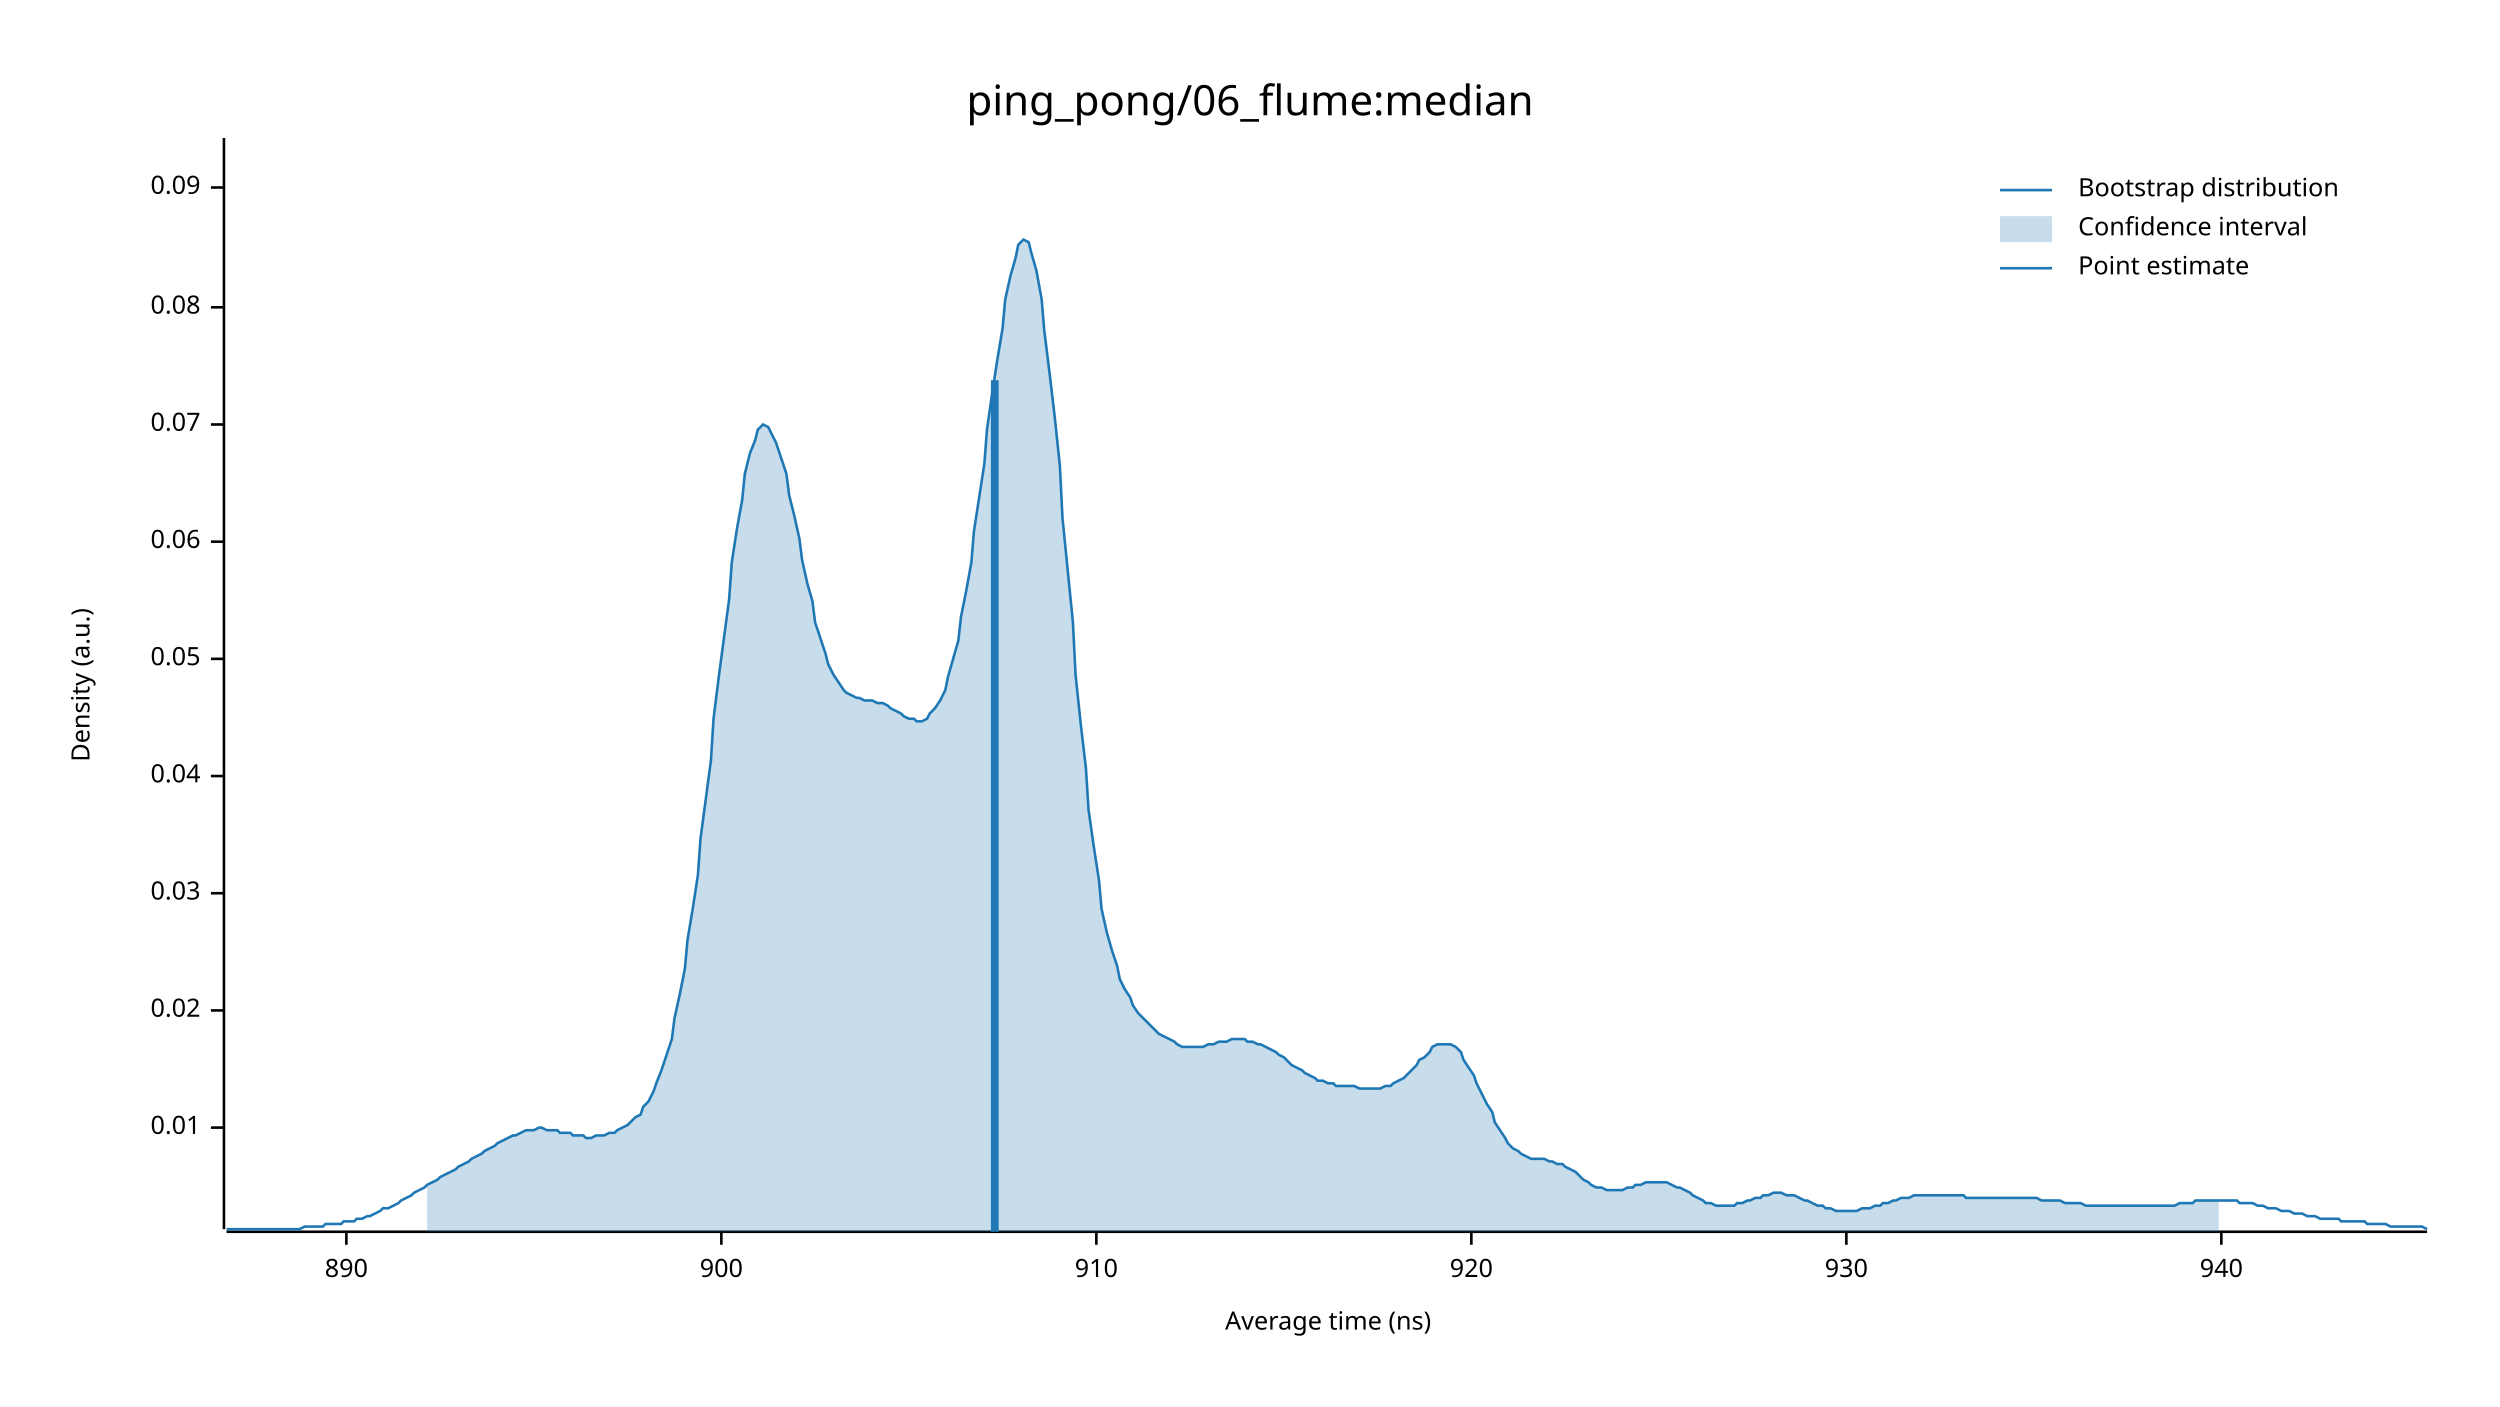
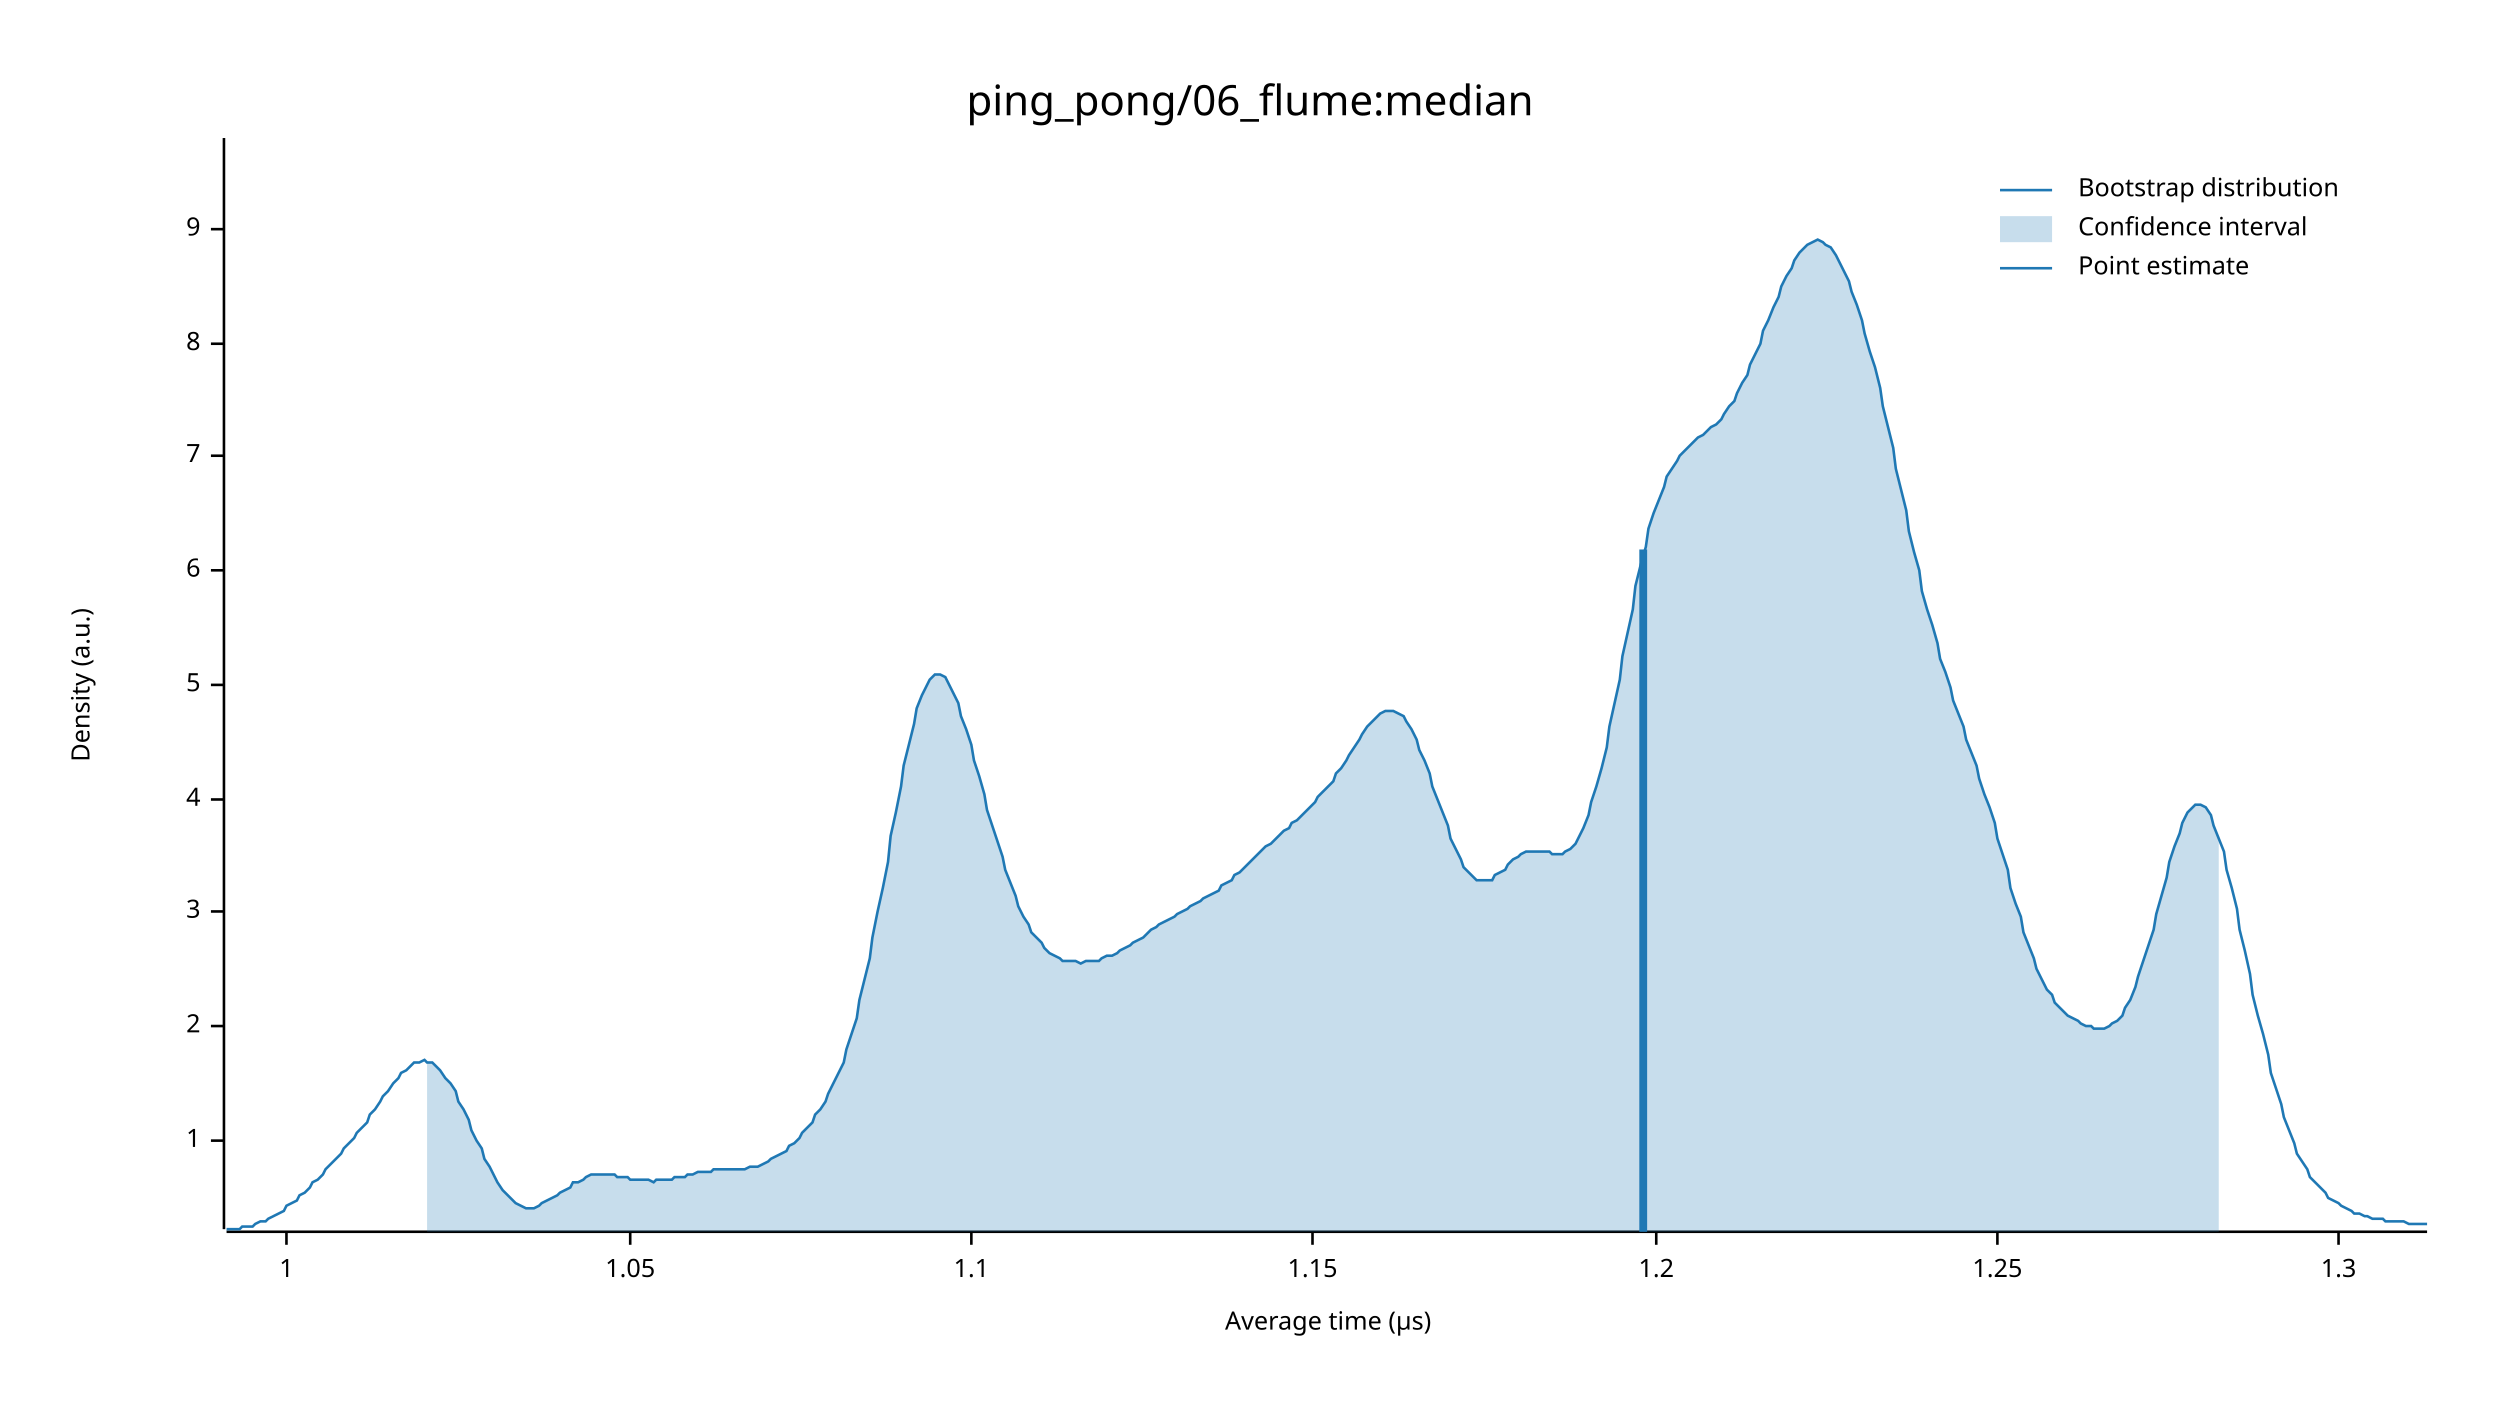
<svg xmlns="http://www.w3.org/2000/svg" width="960" height="540" viewBox="0 0 960 540">
  <text x="480" y="32" dy="0.76em" text-anchor="middle" font-family="sans-serif" font-size="16.129" opacity="1" fill="#000000">
ping_pong/06_flume:median
</text>
  <text x="27" y="263" dy="0.76em" text-anchor="middle" font-family="sans-serif" font-size="9.677" opacity="1" fill="#000000" transform="rotate(270, 27, 263)">
Density (a.u.)
</text>
  <text x="510" y="513" dy="-0.5ex" text-anchor="middle" font-family="sans-serif" font-size="9.677" opacity="1" fill="#000000">
- Average time (ns)
+ Average time (µs)
</text>
  <polyline fill="none" opacity="1" stroke="#000000" stroke-width="1" points="86,53 86,472 " />
-   <text x="77" y="433" dy="0.5ex" text-anchor="end" font-family="sans-serif" font-size="9.677" opacity="1" fill="#000000">
- 0.01
+   <text x="77" y="438" dy="0.5ex" text-anchor="end" font-family="sans-serif" font-size="9.677" opacity="1" fill="#000000">
+ 1
</text>
-   <polyline fill="none" opacity="1" stroke="#000000" stroke-width="1" points="81,433 86,433 " />
-   <text x="77" y="388" dy="0.5ex" text-anchor="end" font-family="sans-serif" font-size="9.677" opacity="1" fill="#000000">
- 0.02
+   <polyline fill="none" opacity="1" stroke="#000000" stroke-width="1" points="81,438 86,438 " />
+   <text x="77" y="394" dy="0.5ex" text-anchor="end" font-family="sans-serif" font-size="9.677" opacity="1" fill="#000000">
+ 2
</text>
-   <polyline fill="none" opacity="1" stroke="#000000" stroke-width="1" points="81,388 86,388 " />
-   <text x="77" y="343" dy="0.5ex" text-anchor="end" font-family="sans-serif" font-size="9.677" opacity="1" fill="#000000">
- 0.03
+   <polyline fill="none" opacity="1" stroke="#000000" stroke-width="1" points="81,394 86,394 " />
+   <text x="77" y="350" dy="0.5ex" text-anchor="end" font-family="sans-serif" font-size="9.677" opacity="1" fill="#000000">
+ 3
</text>
-   <polyline fill="none" opacity="1" stroke="#000000" stroke-width="1" points="81,343 86,343 " />
-   <text x="77" y="298" dy="0.5ex" text-anchor="end" font-family="sans-serif" font-size="9.677" opacity="1" fill="#000000">
- 0.04
+   <polyline fill="none" opacity="1" stroke="#000000" stroke-width="1" points="81,350 86,350 " />
+   <text x="77" y="307" dy="0.5ex" text-anchor="end" font-family="sans-serif" font-size="9.677" opacity="1" fill="#000000">
+ 4
</text>
-   <polyline fill="none" opacity="1" stroke="#000000" stroke-width="1" points="81,298 86,298 " />
-   <text x="77" y="253" dy="0.5ex" text-anchor="end" font-family="sans-serif" font-size="9.677" opacity="1" fill="#000000">
- 0.05
+   <polyline fill="none" opacity="1" stroke="#000000" stroke-width="1" points="81,307 86,307 " />
+   <text x="77" y="263" dy="0.5ex" text-anchor="end" font-family="sans-serif" font-size="9.677" opacity="1" fill="#000000">
+ 5
</text>
-   <polyline fill="none" opacity="1" stroke="#000000" stroke-width="1" points="81,253 86,253 " />
-   <text x="77" y="208" dy="0.5ex" text-anchor="end" font-family="sans-serif" font-size="9.677" opacity="1" fill="#000000">
- 0.06
+   <polyline fill="none" opacity="1" stroke="#000000" stroke-width="1" points="81,263 86,263 " />
+   <text x="77" y="219" dy="0.5ex" text-anchor="end" font-family="sans-serif" font-size="9.677" opacity="1" fill="#000000">
+ 6
</text>
-   <polyline fill="none" opacity="1" stroke="#000000" stroke-width="1" points="81,208 86,208 " />
-   <text x="77" y="163" dy="0.5ex" text-anchor="end" font-family="sans-serif" font-size="9.677" opacity="1" fill="#000000">
- 0.07
+   <polyline fill="none" opacity="1" stroke="#000000" stroke-width="1" points="81,219 86,219 " />
+   <text x="77" y="175" dy="0.5ex" text-anchor="end" font-family="sans-serif" font-size="9.677" opacity="1" fill="#000000">
+ 7
</text>
-   <polyline fill="none" opacity="1" stroke="#000000" stroke-width="1" points="81,163 86,163 " />
-   <text x="77" y="118" dy="0.5ex" text-anchor="end" font-family="sans-serif" font-size="9.677" opacity="1" fill="#000000">
- 0.08
+   <polyline fill="none" opacity="1" stroke="#000000" stroke-width="1" points="81,175 86,175 " />
+   <text x="77" y="132" dy="0.5ex" text-anchor="end" font-family="sans-serif" font-size="9.677" opacity="1" fill="#000000">
+ 8
</text>
-   <polyline fill="none" opacity="1" stroke="#000000" stroke-width="1" points="81,118 86,118 " />
-   <text x="77" y="72" dy="0.5ex" text-anchor="end" font-family="sans-serif" font-size="9.677" opacity="1" fill="#000000">
- 0.09
+   <polyline fill="none" opacity="1" stroke="#000000" stroke-width="1" points="81,132 86,132 " />
+   <text x="77" y="88" dy="0.5ex" text-anchor="end" font-family="sans-serif" font-size="9.677" opacity="1" fill="#000000">
+ 9
</text>
-   <polyline fill="none" opacity="1" stroke="#000000" stroke-width="1" points="81,72 86,72 " />
+   <polyline fill="none" opacity="1" stroke="#000000" stroke-width="1" points="81,88 86,88 " />
  <polyline fill="none" opacity="1" stroke="#000000" stroke-width="1" points="87,473 932,473 " />
-   <text x="133" y="483" dy="0.76em" text-anchor="middle" font-family="sans-serif" font-size="9.677" opacity="1" fill="#000000">
- 890
+   <text x="110" y="483" dy="0.76em" text-anchor="middle" font-family="sans-serif" font-size="9.677" opacity="1" fill="#000000">
+ 1
</text>
-   <polyline fill="none" opacity="1" stroke="#000000" stroke-width="1" points="133,473 133,478 " />
-   <text x="277" y="483" dy="0.76em" text-anchor="middle" font-family="sans-serif" font-size="9.677" opacity="1" fill="#000000">
- 900
+   <polyline fill="none" opacity="1" stroke="#000000" stroke-width="1" points="110,473 110,478 " />
+   <text x="242" y="483" dy="0.76em" text-anchor="middle" font-family="sans-serif" font-size="9.677" opacity="1" fill="#000000">
+ 1.05
</text>
-   <polyline fill="none" opacity="1" stroke="#000000" stroke-width="1" points="277,473 277,478 " />
-   <text x="421" y="483" dy="0.76em" text-anchor="middle" font-family="sans-serif" font-size="9.677" opacity="1" fill="#000000">
- 910
+   <polyline fill="none" opacity="1" stroke="#000000" stroke-width="1" points="242,473 242,478 " />
+   <text x="373" y="483" dy="0.76em" text-anchor="middle" font-family="sans-serif" font-size="9.677" opacity="1" fill="#000000">
+ 1.1
</text>
-   <polyline fill="none" opacity="1" stroke="#000000" stroke-width="1" points="421,473 421,478 " />
-   <text x="565" y="483" dy="0.76em" text-anchor="middle" font-family="sans-serif" font-size="9.677" opacity="1" fill="#000000">
- 920
+   <polyline fill="none" opacity="1" stroke="#000000" stroke-width="1" points="373,473 373,478 " />
+   <text x="504" y="483" dy="0.76em" text-anchor="middle" font-family="sans-serif" font-size="9.677" opacity="1" fill="#000000">
+ 1.15
</text>
-   <polyline fill="none" opacity="1" stroke="#000000" stroke-width="1" points="565,473 565,478 " />
-   <text x="709" y="483" dy="0.76em" text-anchor="middle" font-family="sans-serif" font-size="9.677" opacity="1" fill="#000000">
- 930
+   <polyline fill="none" opacity="1" stroke="#000000" stroke-width="1" points="504,473 504,478 " />
+   <text x="636" y="483" dy="0.76em" text-anchor="middle" font-family="sans-serif" font-size="9.677" opacity="1" fill="#000000">
+ 1.2
</text>
-   <polyline fill="none" opacity="1" stroke="#000000" stroke-width="1" points="709,473 709,478 " />
-   <text x="853" y="483" dy="0.76em" text-anchor="middle" font-family="sans-serif" font-size="9.677" opacity="1" fill="#000000">
- 940
+   <polyline fill="none" opacity="1" stroke="#000000" stroke-width="1" points="636,473 636,478 " />
+   <text x="767" y="483" dy="0.76em" text-anchor="middle" font-family="sans-serif" font-size="9.677" opacity="1" fill="#000000">
+ 1.25
</text>
-   <polyline fill="none" opacity="1" stroke="#000000" stroke-width="1" points="853,473 853,478 " />
-   <polyline fill="none" opacity="1" stroke="#1F78B4" stroke-width="1" points="87,472 88,472 90,472 92,472 93,472 95,472 97,472 98,472 100,472 102,472 103,472 105,472 107,472 109,472 110,472 112,472 114,472 115,472 117,471 119,471 120,471 122,471 124,471 125,470 127,470 129,470 131,470 132,469 134,469 136,469 137,468 139,468 141,467 142,467 144,466 146,465 147,464 149,464 151,463 153,462 154,461 156,460 158,459 159,458 161,457 163,456 164,455 166,454 168,453 169,452 171,451 173,450 175,449 176,448 178,447 180,446 181,445 183,444 185,443 186,442 188,441 190,440 191,439 193,438 195,437 197,436 198,436 200,435 202,434 203,434 205,434 207,433 208,433 210,434 212,434 214,434 215,435 217,435 219,435 220,436 222,436 224,436 225,437 227,437 229,436 230,436 232,436 234,435 236,435 237,434 239,433 241,432 242,431 244,429 246,428 247,425 249,423 251,419 252,416 254,411 256,405 258,399 259,391 261,382 263,372 264,361 266,349 268,336 269,322 271,307 273,292 274,276 276,260 278,245 280,230 281,216 283,203 285,192 286,182 288,174 290,169 291,165 293,163 295,164 296,166 298,170 300,176 302,182 303,190 305,198 307,207 308,215 310,224 312,231 313,239 315,245 317,251 318,255 320,259 322,262 324,265 325,266 327,267 329,268 330,268 332,269 334,269 335,269 337,270 339,270 341,271 342,272 344,273 346,274 347,275 349,276 351,276 352,277 354,277 356,276 357,274 359,272 361,269 363,265 364,260 366,253 368,246 369,237 371,227 373,216 374,204 376,191 378,178 379,165 381,151 383,138 385,126 386,115 388,106 390,99 391,94 393,92 395,93 396,97 398,104 400,115 401,127 403,143 405,160 407,179 408,199 410,219 412,239 413,259 415,278 417,295 418,311 420,325 422,338 423,349 425,358 427,365 429,371 430,376 432,380 434,383 435,386 437,389 439,391 440,392 442,394 444,396 445,397 447,398 449,399 451,400 452,401 454,402 456,402 457,402 459,402 461,402 462,402 464,401 466,401 468,400 469,400 471,400 473,399 474,399 476,399 478,399 479,400 481,400 483,401 484,401 486,402 488,403 490,404 491,405 493,406 495,408 496,409 498,410 500,411 501,412 503,413 505,414 506,415 508,415 510,416 512,416 513,417 515,417 517,417 518,417 520,417 522,418 523,418 525,418 527,418 528,418 530,418 532,417 534,417 535,416 537,415 539,414 540,413 542,411 544,409 545,407 547,406 549,404 550,402 552,401 554,401 556,401 557,401 559,402 561,404 562,407 564,410 566,413 567,416 569,420 571,424 573,427 574,431 576,434 578,437 579,439 581,441 583,442 584,443 586,444 588,445 589,445 591,445 593,445 595,446 596,446 598,447 600,447 601,448 603,449 605,450 606,451 608,453 610,454 611,455 613,456 615,456 617,457 618,457 620,457 622,457 623,457 625,456 627,456 628,455 630,455 632,454 633,454 635,454 637,454 639,454 640,454 642,455 644,456 645,456 647,457 649,458 650,459 652,460 654,461 655,462 657,462 659,463 661,463 662,463 664,463 666,463 667,462 669,462 671,461 672,461 674,460 676,460 677,459 679,459 681,458 683,458 684,458 686,459 688,459 689,459 691,460 693,461 694,461 696,462 698,463 700,463 701,464 703,464 705,465 706,465 708,465 710,465 711,465 713,465 715,464 716,464 718,464 720,463 722,463 723,462 725,462 727,461 728,461 730,460 732,460 733,460 735,459 737,459 738,459 740,459 742,459 744,459 745,459 747,459 749,459 750,459 752,459 754,459 755,460 757,460 759,460 760,460 762,460 764,460 766,460 767,460 769,460 771,460 772,460 774,460 776,460 777,460 779,460 781,460 782,460 784,461 786,461 788,461 789,461 791,461 793,462 794,462 796,462 798,462 799,462 801,463 803,463 804,463 806,463 808,463 810,463 811,463 813,463 815,463 816,463 818,463 820,463 821,463 823,463 825,463 827,463 828,463 830,463 832,463 833,463 835,463 837,462 838,462 840,462 842,462 843,461 845,461 847,461 849,461 850,461 852,461 854,461 855,461 857,461 859,461 860,462 862,462 864,462 865,462 867,463 869,463 871,464 872,464 874,464 876,465 877,465 879,465 881,466 882,466 884,466 886,467 887,467 889,467 891,468 893,468 894,468 896,468 898,468 899,469 901,469 903,469 904,469 906,469 908,469 909,470 911,470 913,470 915,470 916,470 918,471 920,471 921,471 923,471 925,471 926,471 928,471 930,471 932,472 " />
-   <polygon opacity="0.25" fill="#1F78B4" points="164,455 166,454 168,453 169,452 171,451 173,450 175,449 176,448 178,447 180,446 181,445 183,444 185,443 186,442 188,441 190,440 191,439 193,438 195,437 197,436 198,436 200,435 202,434 203,434 205,434 207,433 208,433 210,434 212,434 214,434 215,435 217,435 219,435 220,436 222,436 224,436 225,437 227,437 229,436 230,436 232,436 234,435 236,435 237,434 239,433 241,432 242,431 244,429 246,428 247,425 249,423 251,419 252,416 254,411 256,405 258,399 259,391 261,382 263,372 264,361 266,349 268,336 269,322 271,307 273,292 274,276 276,260 278,245 280,230 281,216 283,203 285,192 286,182 288,174 290,169 291,165 293,163 295,164 296,166 298,170 300,176 302,182 303,190 305,198 307,207 308,215 310,224 312,231 313,239 315,245 317,251 318,255 320,259 322,262 324,265 325,266 327,267 329,268 330,268 332,269 334,269 335,269 337,270 339,270 341,271 342,272 344,273 346,274 347,275 349,276 351,276 352,277 354,277 356,276 357,274 359,272 361,269 363,265 364,260 366,253 368,246 369,237 371,227 373,216 374,204 376,191 378,178 379,165 381,151 383,138 385,126 386,115 388,106 390,99 391,94 393,92 395,93 396,97 398,104 400,115 401,127 403,143 405,160 407,179 408,199 410,219 412,239 413,259 415,278 417,295 418,311 420,325 422,338 423,349 425,358 427,365 429,371 430,376 432,380 434,383 435,386 437,389 439,391 440,392 442,394 444,396 445,397 447,398 449,399 451,400 452,401 454,402 456,402 457,402 459,402 461,402 462,402 464,401 466,401 468,400 469,400 471,400 473,399 474,399 476,399 478,399 479,400 481,400 483,401 484,401 486,402 488,403 490,404 491,405 493,406 495,408 496,409 498,410 500,411 501,412 503,413 505,414 506,415 508,415 510,416 512,416 513,417 515,417 517,417 518,417 520,417 522,418 523,418 525,418 527,418 528,418 530,418 532,417 534,417 535,416 537,415 539,414 540,413 542,411 544,409 545,407 547,406 549,404 550,402 552,401 554,401 556,401 557,401 559,402 561,404 562,407 564,410 566,413 567,416 569,420 571,424 573,427 574,431 576,434 578,437 579,439 581,441 583,442 584,443 586,444 588,445 589,445 591,445 593,445 595,446 596,446 598,447 600,447 601,448 603,449 605,450 606,451 608,453 610,454 611,455 613,456 615,456 617,457 618,457 620,457 622,457 623,457 625,456 627,456 628,455 630,455 632,454 633,454 635,454 637,454 639,454 640,454 642,455 644,456 645,456 647,457 649,458 650,459 652,460 654,461 655,462 657,462 659,463 661,463 662,463 664,463 666,463 667,462 669,462 671,461 672,461 674,460 676,460 677,459 679,459 681,458 683,458 684,458 686,459 688,459 689,459 691,460 693,461 694,461 696,462 698,463 700,463 701,464 703,464 705,465 706,465 708,465 710,465 711,465 713,465 715,464 716,464 718,464 720,463 722,463 723,462 725,462 727,461 728,461 730,460 732,460 733,460 735,459 737,459 738,459 740,459 742,459 744,459 745,459 747,459 749,459 750,459 752,459 754,459 755,460 757,460 759,460 760,460 762,460 764,460 766,460 767,460 769,460 771,460 772,460 774,460 776,460 777,460 779,460 781,460 782,460 784,461 786,461 788,461 789,461 791,461 793,462 794,462 796,462 798,462 799,462 801,463 803,463 804,463 806,463 808,463 810,463 811,463 813,463 815,463 816,463 818,463 820,463 821,463 823,463 825,463 827,463 828,463 830,463 832,463 833,463 835,463 837,462 838,462 840,462 842,462 843,461 845,461 847,461 849,461 850,461 852,461 852,473 164,473 " />
-   <polyline fill="none" opacity="1" stroke="#1F78B4" stroke-width="3" points="382,473 382,146 " />
+   <polyline fill="none" opacity="1" stroke="#000000" stroke-width="1" points="767,473 767,478 " />
+   <text x="898" y="483" dy="0.76em" text-anchor="middle" font-family="sans-serif" font-size="9.677" opacity="1" fill="#000000">
+ 1.3
+ </text>
+   <polyline fill="none" opacity="1" stroke="#000000" stroke-width="1" points="898,473 898,478 " />
+   <polyline fill="none" opacity="1" stroke="#1F78B4" stroke-width="1" points="87,472 88,472 90,472 92,472 93,471 95,471 97,471 98,470 100,469 102,469 103,468 105,467 107,466 109,465 110,463 112,462 114,461 115,459 117,458 119,456 120,454 122,453 124,451 125,449 127,447 129,445 131,443 132,441 134,439 136,437 137,435 139,433 141,431 142,428 144,426 146,423 147,421 149,419 151,416 153,414 154,412 156,411 158,409 159,408 161,408 163,407 164,408 166,408 168,410 169,411 171,414 173,416 175,419 176,423 178,426 180,430 181,434 183,438 185,441 186,445 188,448 190,452 191,454 193,457 195,459 197,461 198,462 200,463 202,464 203,464 205,464 207,463 208,462 210,461 212,460 214,459 215,458 217,457 219,456 220,454 222,454 224,453 225,452 227,451 229,451 230,451 232,451 234,451 236,451 237,452 239,452 241,452 242,453 244,453 246,453 247,453 249,453 251,454 252,453 254,453 256,453 258,453 259,452 261,452 263,452 264,451 266,451 268,450 269,450 271,450 273,450 274,449 276,449 278,449 280,449 281,449 283,449 285,449 286,449 288,448 290,448 291,448 293,447 295,446 296,445 298,444 300,443 302,442 303,440 305,439 307,437 308,435 310,433 312,431 313,428 315,426 317,423 318,420 320,416 322,412 324,408 325,403 327,397 329,391 330,384 332,376 334,368 335,360 337,350 339,341 341,331 342,321 344,312 346,302 347,294 349,286 351,278 352,272 354,267 356,263 357,261 359,259 361,259 363,260 364,262 366,266 368,270 369,275 371,280 373,286 374,292 376,298 378,305 379,311 381,317 383,323 385,329 386,334 388,339 390,344 391,348 393,352 395,355 396,358 398,360 400,362 401,364 403,366 405,367 407,368 408,369 410,369 412,369 413,369 415,370 417,369 418,369 420,369 422,369 423,368 425,367 427,367 429,366 430,365 432,364 434,363 435,362 437,361 439,360 440,359 442,357 444,356 445,355 447,354 449,353 451,352 452,351 454,350 456,349 457,348 459,347 461,346 462,345 464,344 466,343 468,342 469,340 471,339 473,338 474,336 476,335 478,333 479,332 481,330 483,328 484,327 486,325 488,324 490,322 491,321 493,319 495,318 496,316 498,315 500,313 501,312 503,310 505,308 506,306 508,304 510,302 512,300 513,297 515,295 517,292 518,290 520,287 522,284 523,282 525,279 527,277 528,276 530,274 532,273 534,273 535,273 537,274 539,275 540,277 542,280 544,284 545,288 547,292 549,297 550,302 552,307 554,312 556,317 557,322 559,326 561,330 562,333 564,335 566,337 567,338 569,338 571,338 573,338 574,336 576,335 578,334 579,332 581,330 583,329 584,328 586,327 588,327 589,327 591,327 593,327 595,327 596,328 598,328 600,328 601,327 603,326 605,324 606,322 608,318 610,313 611,308 613,302 615,295 617,287 618,279 620,270 622,261 623,252 625,243 627,234 628,225 630,217 632,210 633,203 635,197 637,192 639,187 640,183 642,180 644,177 645,175 647,173 649,171 650,170 652,168 654,167 655,166 657,164 659,163 661,161 662,159 664,156 666,154 667,151 669,147 671,144 672,140 674,136 676,132 677,127 679,123 681,118 683,114 684,110 686,106 688,103 689,100 691,97 693,95 694,94 696,93 698,92 700,93 701,94 703,95 705,98 706,100 708,104 710,108 711,112 713,117 715,123 716,128 718,135 720,141 722,149 723,156 725,164 727,172 728,180 730,188 732,196 733,204 735,212 737,219 738,227 740,234 742,240 744,247 745,253 747,258 749,264 750,269 752,274 754,279 755,284 757,289 759,294 760,299 762,305 764,310 766,316 767,322 769,328 771,334 772,341 774,347 776,352 777,358 779,363 781,368 782,372 784,376 786,380 788,382 789,385 791,387 793,389 794,390 796,391 798,392 799,393 801,394 803,394 804,395 806,395 808,395 810,394 811,393 813,392 815,390 816,387 818,384 820,379 821,375 823,369 825,363 827,357 828,351 830,344 832,337 833,331 835,325 837,320 838,316 840,312 842,310 843,309 845,309 847,310 849,313 850,317 852,322 854,327 855,334 857,341 859,349 860,357 862,365 864,374 865,382 867,390 869,397 871,405 872,412 874,418 876,424 877,429 879,434 881,439 882,443 884,446 886,449 887,452 889,454 891,456 893,458 894,460 896,461 898,462 899,463 901,464 903,465 904,466 906,466 908,467 909,467 911,468 913,468 915,468 916,469 918,469 920,469 921,469 923,469 925,470 926,470 928,470 930,470 932,470 " />
+   <polygon opacity="0.25" fill="#1F78B4" points="164,408 166,408 168,410 169,411 171,414 173,416 175,419 176,423 178,426 180,430 181,434 183,438 185,441 186,445 188,448 190,452 191,454 193,457 195,459 197,461 198,462 200,463 202,464 203,464 205,464 207,463 208,462 210,461 212,460 214,459 215,458 217,457 219,456 220,454 222,454 224,453 225,452 227,451 229,451 230,451 232,451 234,451 236,451 237,452 239,452 241,452 242,453 244,453 246,453 247,453 249,453 251,454 252,453 254,453 256,453 258,453 259,452 261,452 263,452 264,451 266,451 268,450 269,450 271,450 273,450 274,449 276,449 278,449 280,449 281,449 283,449 285,449 286,449 288,448 290,448 291,448 293,447 295,446 296,445 298,444 300,443 302,442 303,440 305,439 307,437 308,435 310,433 312,431 313,428 315,426 317,423 318,420 320,416 322,412 324,408 325,403 327,397 329,391 330,384 332,376 334,368 335,360 337,350 339,341 341,331 342,321 344,312 346,302 347,294 349,286 351,278 352,272 354,267 356,263 357,261 359,259 361,259 363,260 364,262 366,266 368,270 369,275 371,280 373,286 374,292 376,298 378,305 379,311 381,317 383,323 385,329 386,334 388,339 390,344 391,348 393,352 395,355 396,358 398,360 400,362 401,364 403,366 405,367 407,368 408,369 410,369 412,369 413,369 415,370 417,369 418,369 420,369 422,369 423,368 425,367 427,367 429,366 430,365 432,364 434,363 435,362 437,361 439,360 440,359 442,357 444,356 445,355 447,354 449,353 451,352 452,351 454,350 456,349 457,348 459,347 461,346 462,345 464,344 466,343 468,342 469,340 471,339 473,338 474,336 476,335 478,333 479,332 481,330 483,328 484,327 486,325 488,324 490,322 491,321 493,319 495,318 496,316 498,315 500,313 501,312 503,310 505,308 506,306 508,304 510,302 512,300 513,297 515,295 517,292 518,290 520,287 522,284 523,282 525,279 527,277 528,276 530,274 532,273 534,273 535,273 537,274 539,275 540,277 542,280 544,284 545,288 547,292 549,297 550,302 552,307 554,312 556,317 557,322 559,326 561,330 562,333 564,335 566,337 567,338 569,338 571,338 573,338 574,336 576,335 578,334 579,332 581,330 583,329 584,328 586,327 588,327 589,327 591,327 593,327 595,327 596,328 598,328 600,328 601,327 603,326 605,324 606,322 608,318 610,313 611,308 613,302 615,295 617,287 618,279 620,270 622,261 623,252 625,243 627,234 628,225 630,217 632,210 633,203 635,197 637,192 639,187 640,183 642,180 644,177 645,175 647,173 649,171 650,170 652,168 654,167 655,166 657,164 659,163 661,161 662,159 664,156 666,154 667,151 669,147 671,144 672,140 674,136 676,132 677,127 679,123 681,118 683,114 684,110 686,106 688,103 689,100 691,97 693,95 694,94 696,93 698,92 700,93 701,94 703,95 705,98 706,100 708,104 710,108 711,112 713,117 715,123 716,128 718,135 720,141 722,149 723,156 725,164 727,172 728,180 730,188 732,196 733,204 735,212 737,219 738,227 740,234 742,240 744,247 745,253 747,258 749,264 750,269 752,274 754,279 755,284 757,289 759,294 760,299 762,305 764,310 766,316 767,322 769,328 771,334 772,341 774,347 776,352 777,358 779,363 781,368 782,372 784,376 786,380 788,382 789,385 791,387 793,389 794,390 796,391 798,392 799,393 801,394 803,394 804,395 806,395 808,395 810,394 811,393 813,392 815,390 816,387 818,384 820,379 821,375 823,369 825,363 827,357 828,351 830,344 832,337 833,331 835,325 837,320 838,316 840,312 842,310 843,309 845,309 847,310 849,313 850,317 852,322 852,473 164,473 " />
+   <polyline fill="none" opacity="1" stroke="#1F78B4" stroke-width="3" points="631,473 631,211 " />
  <text x="798" y="68" dy="0.76em" text-anchor="start" font-family="sans-serif" font-size="9.677" opacity="1" fill="#000000">
Bootstrap distribution
</text>
  <text x="798" y="83" dy="0.76em" text-anchor="start" font-family="sans-serif" font-size="9.677" opacity="1" fill="#000000">
Confidence interval
</text>
  <text x="798" y="98" dy="0.76em" text-anchor="start" font-family="sans-serif" font-size="9.677" opacity="1" fill="#000000">
Point estimate
</text>
  <polyline fill="none" opacity="1" stroke="#1F78B4" stroke-width="1" points="768,73 788,73 " />
  <rect x="768" y="83" width="20" height="10" opacity="0.25" fill="#1F78B4" stroke="none" />
  <polyline fill="none" opacity="1" stroke="#1F78B4" stroke-width="1" points="768,103 788,103 " />
</svg>
